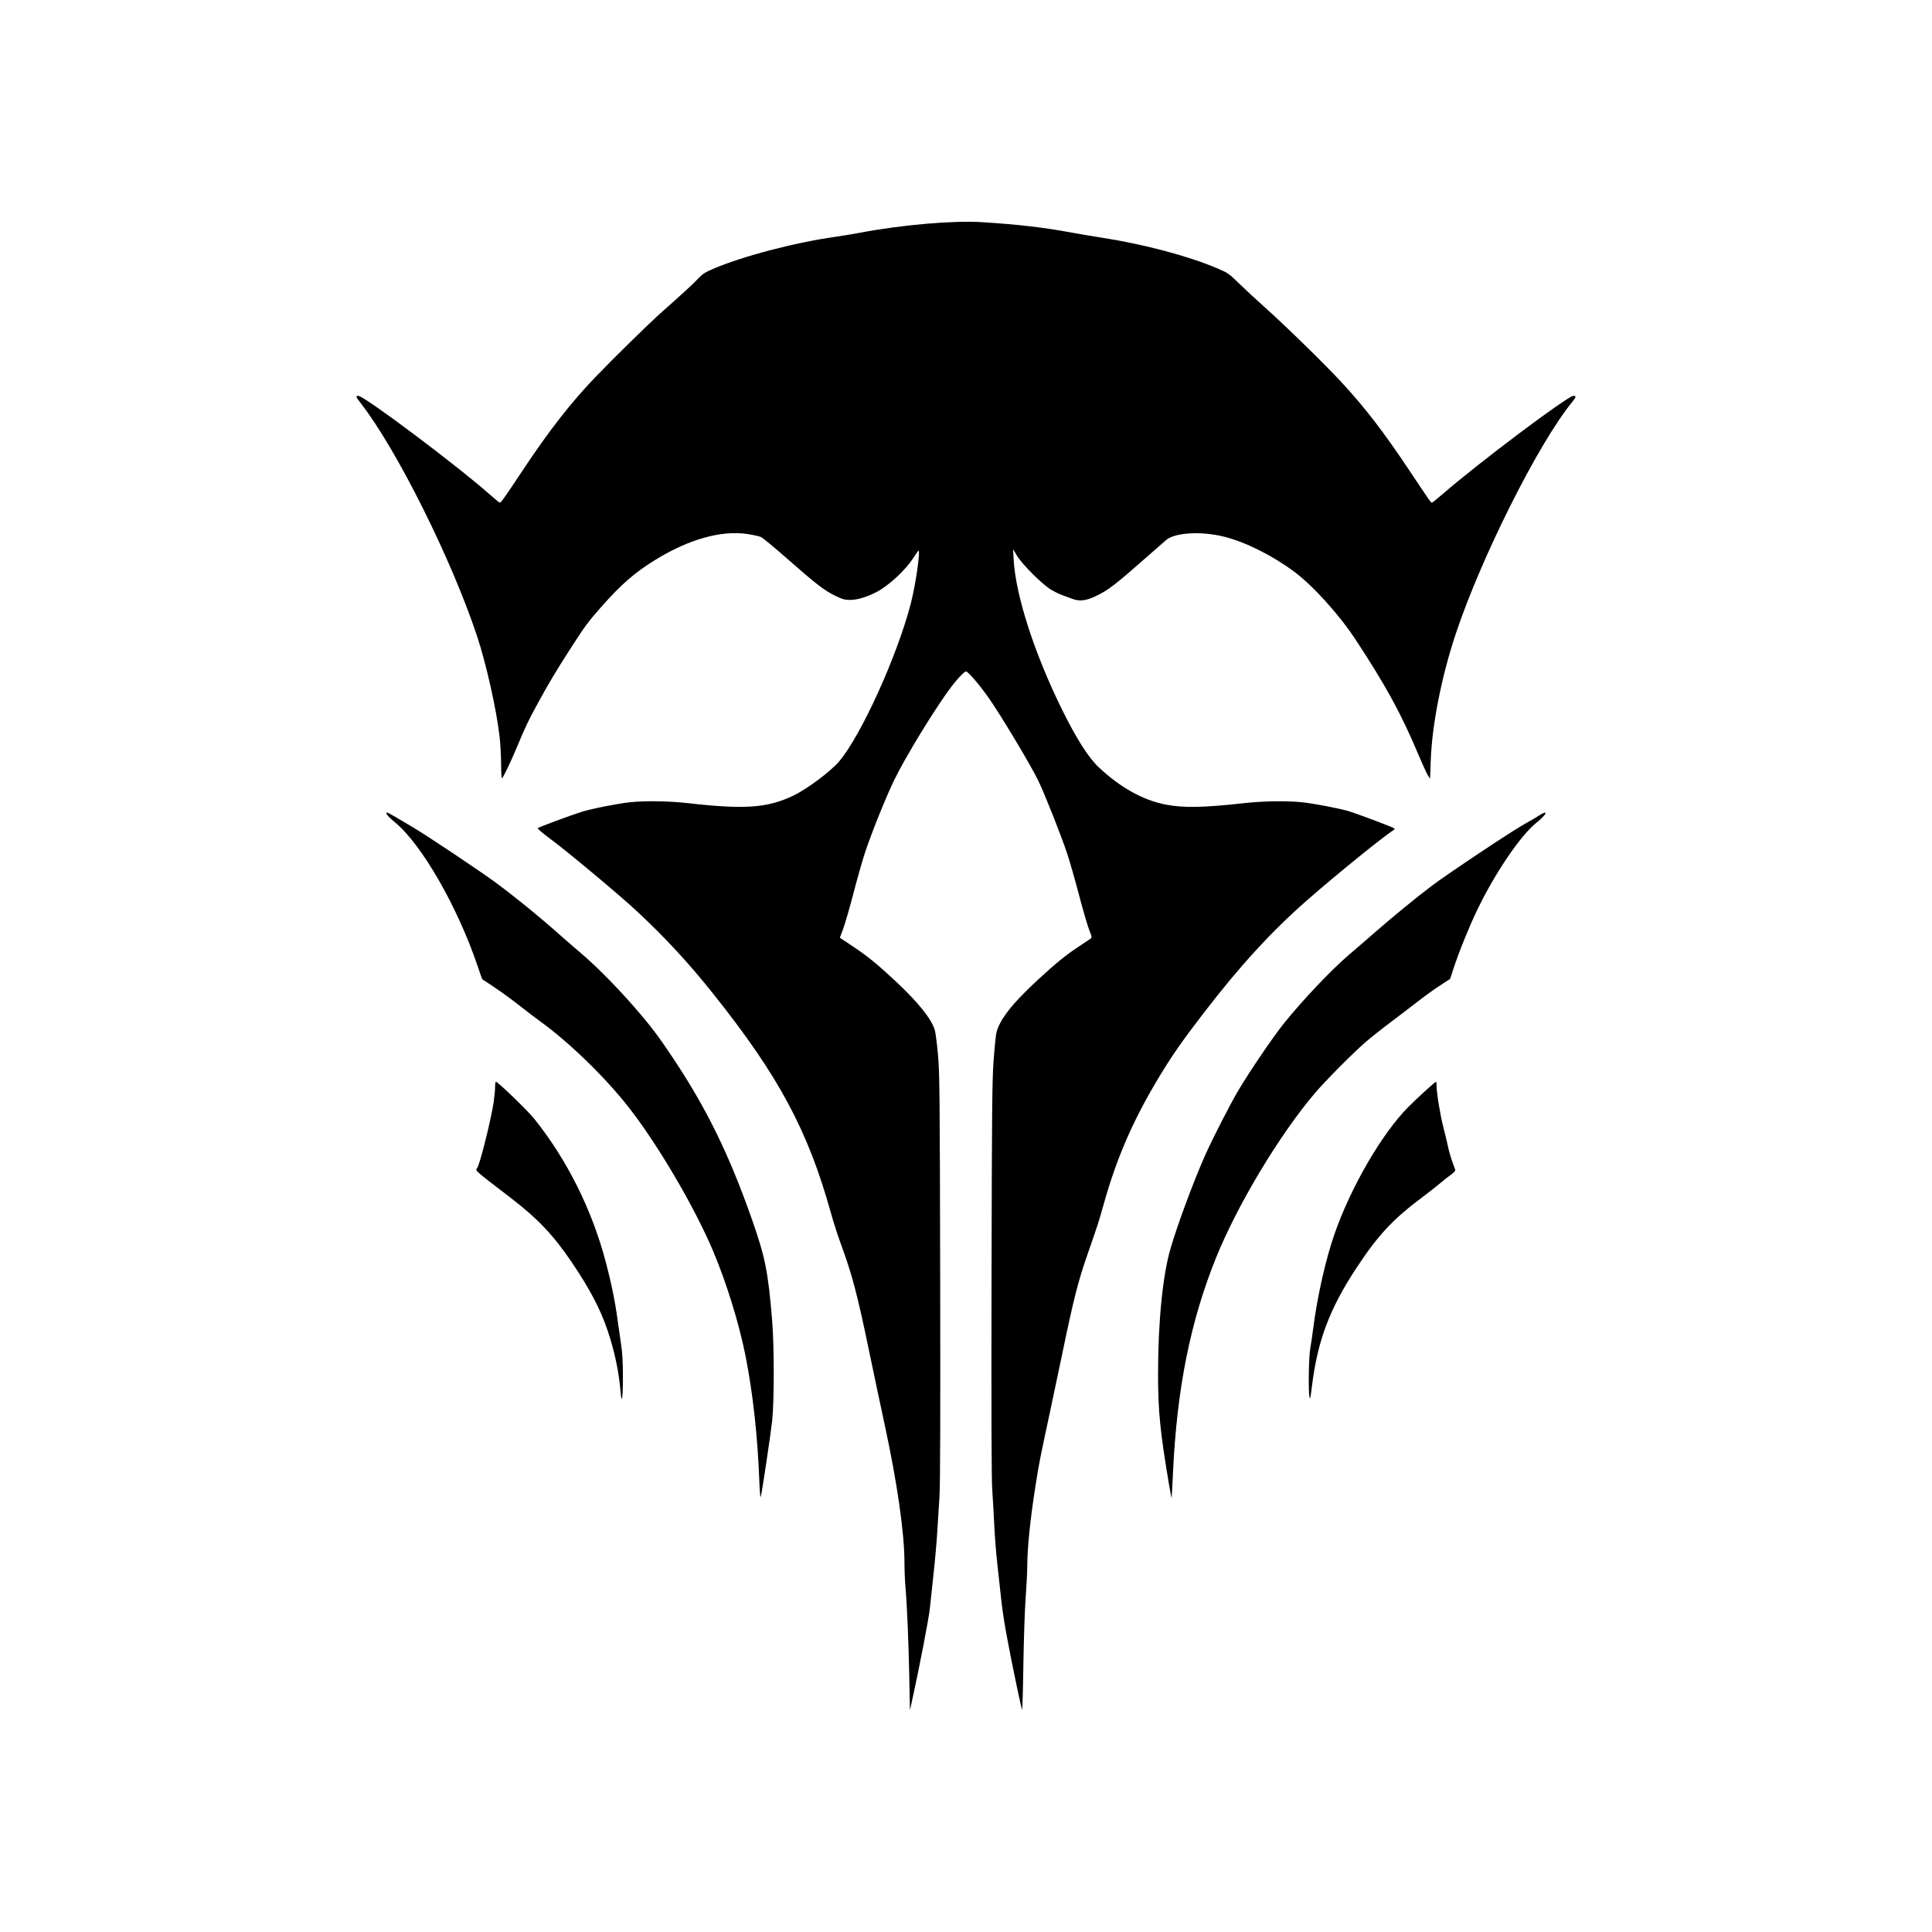
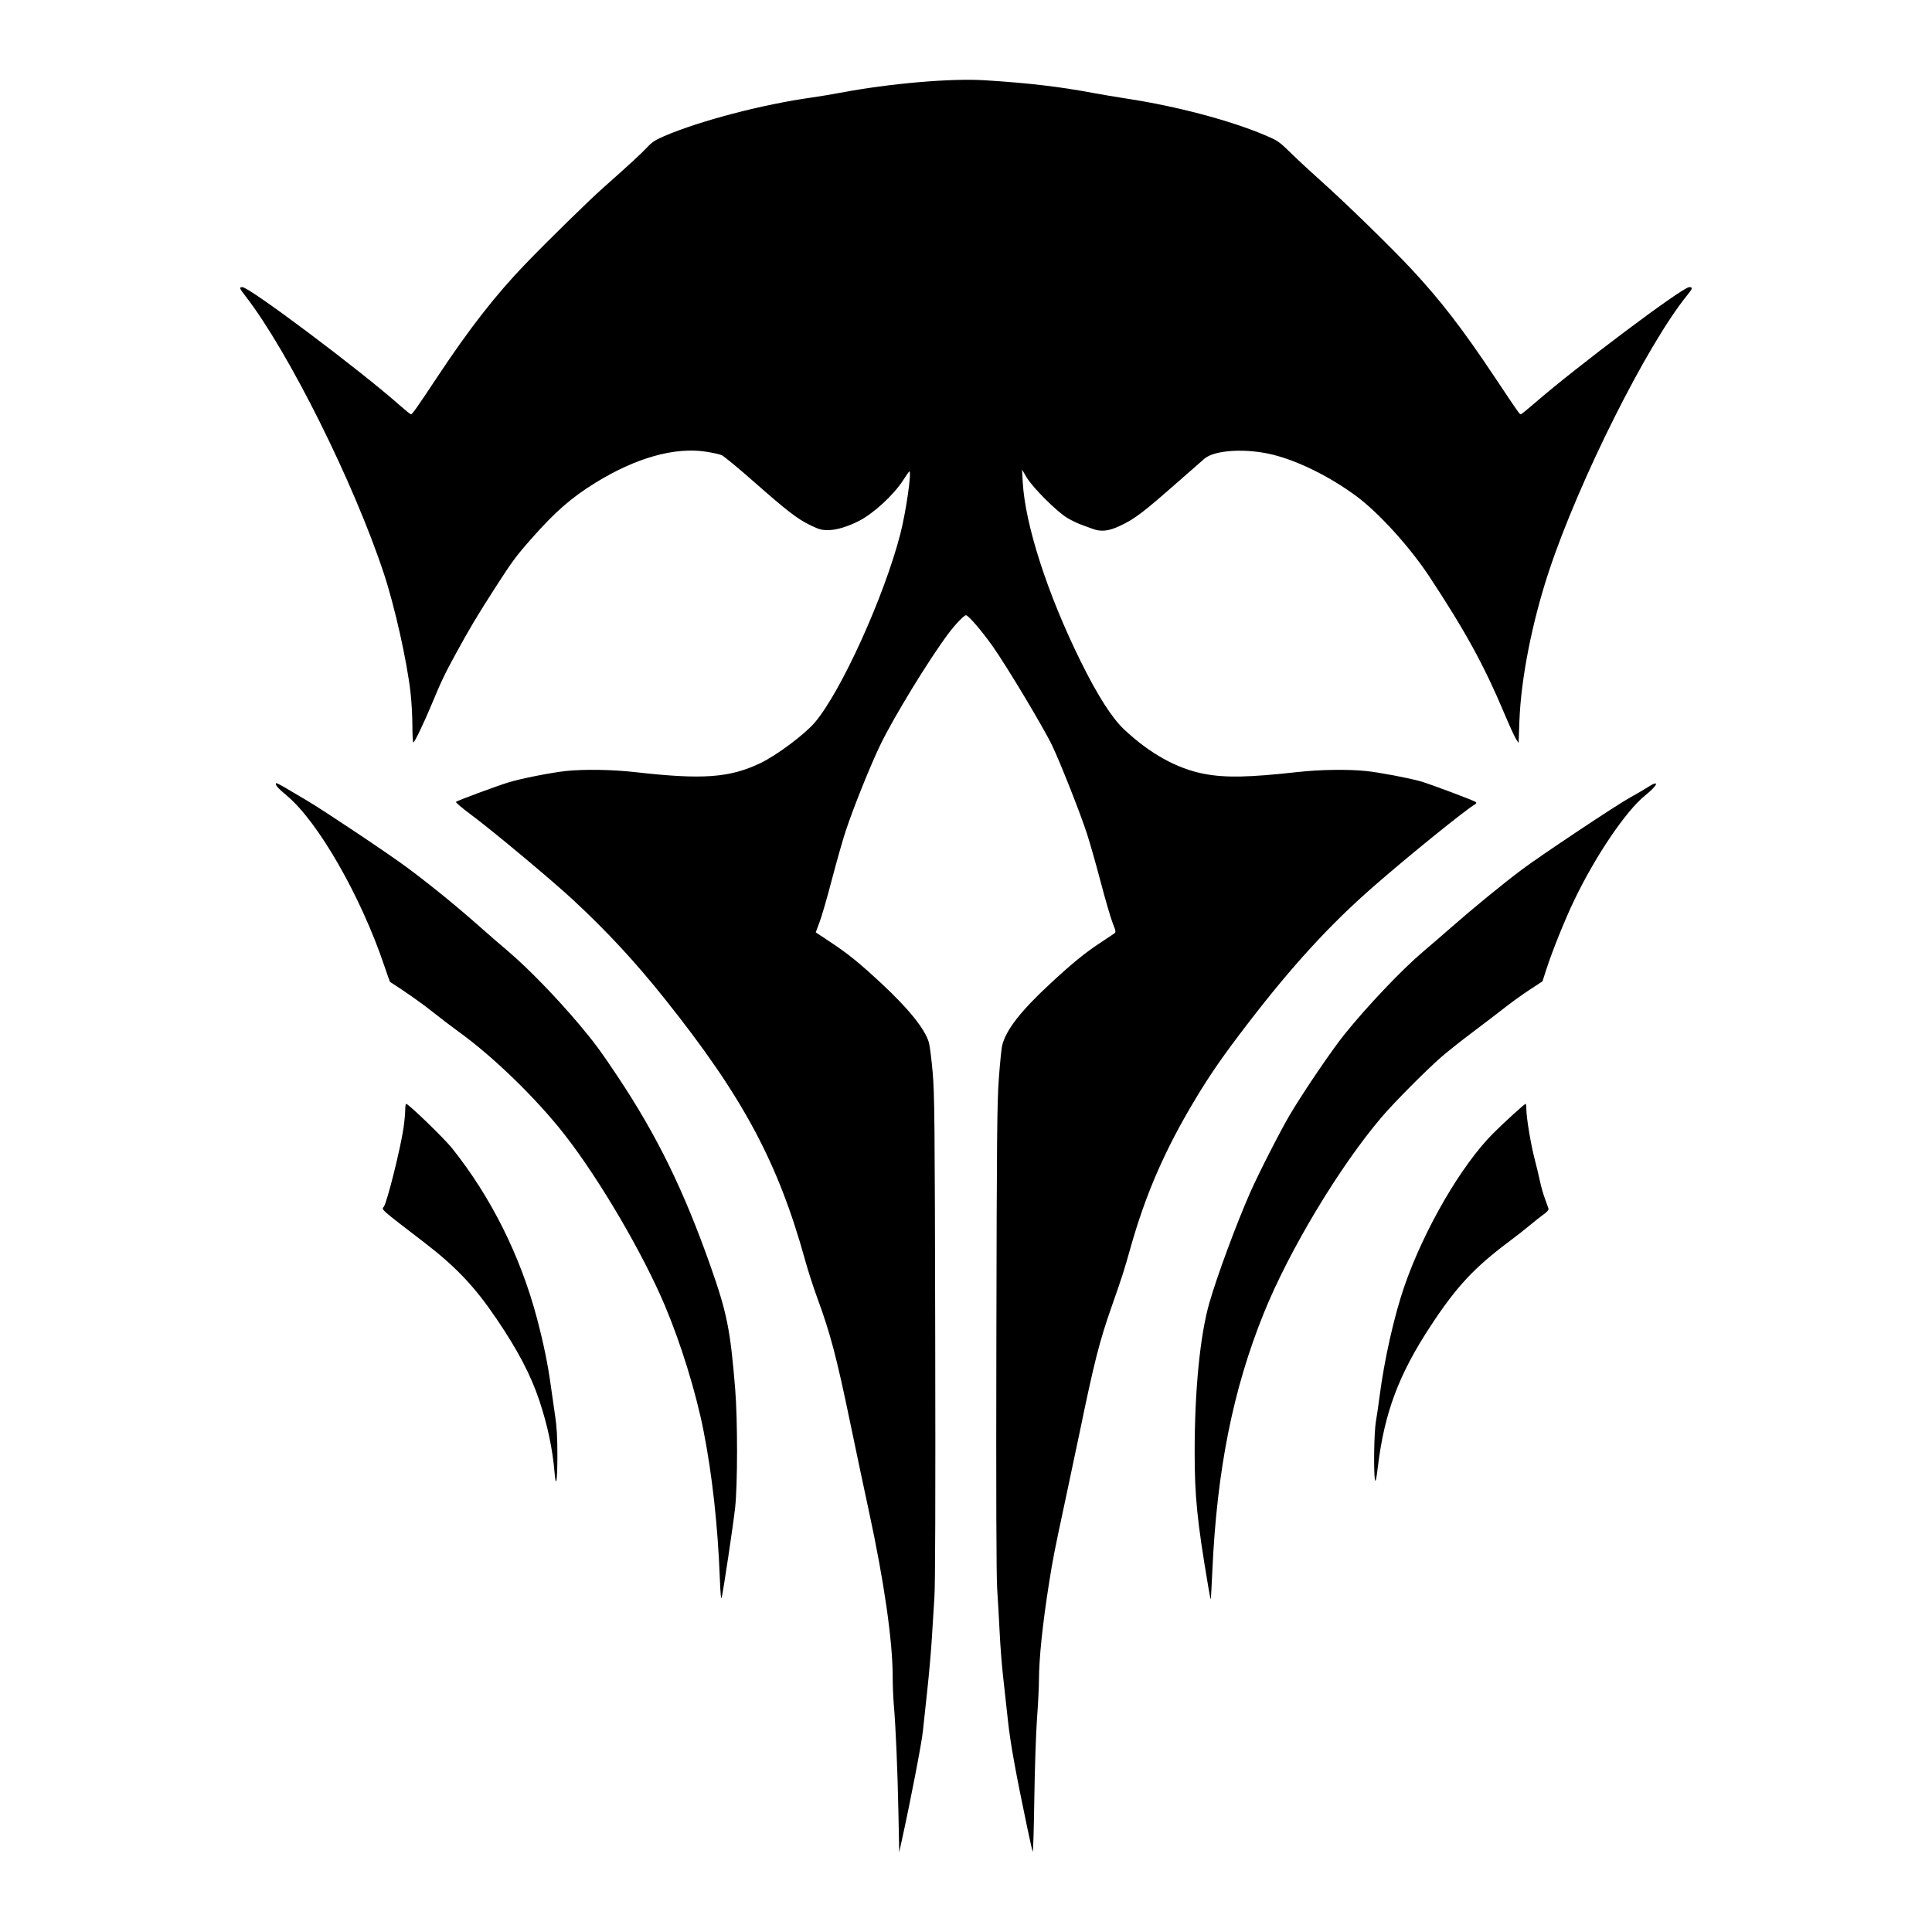
- <svg xmlns="http://www.w3.org/2000/svg" width="512mm" height="512mm" viewBox="0 0 512 512" version="1.1" id="svg1" xml:space="preserve">
-   <defs id="defs1" />
-   <g id="layer1">
-     <path style="fill:#000000" d="m 270.851,453.1 c -0.096,-0.218 -0.651,-2.659 -1.232,-5.424 -2.534,-12.05 -3.761,-18.858 -4.273,-23.705 -0.298,-2.824 -0.775,-7.158 -1.06,-9.63 -0.285,-2.472 -0.636,-6.937 -0.781,-9.922 -0.145,-2.985 -0.393,-7.332 -0.552,-9.66 -0.199,-2.919 -0.257,-20.294 -0.185,-55.959 0.091,-45.34 0.159,-52.477 0.551,-57.811 0.246,-3.347 0.572,-6.606 0.724,-7.242 0.838,-3.508 4.132,-7.739 10.877,-13.972 4.87,-4.5 7.59,-6.713 11.018,-8.964 1.412,-0.927 2.777,-1.839 3.034,-2.026 0.441,-0.321 0.421,-0.457 -0.335,-2.387 -0.441,-1.126 -1.639,-5.234 -2.662,-9.128 -1.023,-3.894 -2.404,-8.748 -3.07,-10.785 -1.488,-4.556 -5.743,-15.339 -7.674,-19.447 -1.784,-3.797 -10.17,-17.799 -13.31,-22.225 -2.481,-3.497 -5.395,-6.879 -5.927,-6.879 -0.416,0 -2.42,2.098 -3.917,4.101 -4.407,5.898 -12.193,18.643 -15.188,24.863 -2.192,4.552 -5.865,13.685 -7.613,18.925 -0.655,1.965 -2.031,6.795 -3.058,10.734 -1.027,3.939 -2.268,8.241 -2.758,9.559 l -0.891,2.398 3.202,2.124 c 4.035,2.677 6.419,4.607 11.396,9.226 6.075,5.638 9.755,10.223 10.585,13.187 0.204,0.728 0.58,3.704 0.837,6.615 0.421,4.784 0.476,10.443 0.569,59.002 0.07,36.478 0.012,55.026 -0.18,57.811 -0.156,2.256 -0.408,6.304 -0.56,8.996 -0.152,2.692 -0.63,8.109 -1.061,12.039 -0.431,3.929 -0.853,7.858 -0.936,8.731 -0.239,2.493 -2.717,15.35 -4.666,24.209 l -0.611,2.778 -0.179,-8.996 c -0.187,-9.381 -0.592,-18.842 -1.021,-23.812 -0.138,-1.601 -0.252,-4.432 -0.253,-6.291 -0.005,-7.907 -1.911,-21.178 -5.271,-36.703 -1.024,-4.729 -2.887,-13.54 -4.14,-19.579 -3.106,-14.963 -4.456,-20.074 -7.44,-28.178 -0.804,-2.183 -1.989,-5.874 -2.635,-8.202 -6.051,-21.828 -13.855,-36.371 -31.161,-58.066 -6.617,-8.296 -12.819,-14.999 -20.396,-22.044 -4.685,-4.356 -18.205,-15.645 -22.843,-19.074 -1.941,-1.435 -3.429,-2.704 -3.307,-2.82 0.28,-0.266 8.777,-3.421 11.599,-4.306 2.695,-0.845 9.554,-2.208 12.888,-2.56 4.029,-0.426 10.324,-0.325 15.357,0.246 15.046,1.708 21.044,1.279 27.904,-1.999 3.624,-1.731 9.877,-6.404 12.135,-9.068 5.856,-6.909 15.447,-28.071 19.023,-41.972 1.24,-4.819 2.554,-13.909 2.007,-13.884 -0.082,0.004 -0.685,0.852 -1.34,1.884 -2.085,3.287 -6.627,7.484 -9.894,9.141 -2.551,1.294 -4.982,2.024 -6.786,2.038 -1.496,0.011 -2.034,-0.133 -3.969,-1.063 -2.911,-1.401 -5.148,-3.121 -12.689,-9.761 -3.42,-3.011 -6.61,-5.645 -7.09,-5.854 -0.48,-0.208 -2.087,-0.563 -3.572,-0.787 -6.941,-1.05 -15.592,1.395 -24.557,6.941 -5.363,3.317 -8.932,6.436 -14.197,12.403 -3.51,3.978 -4.275,5.015 -8.197,11.113 -3.842,5.973 -5.576,8.878 -8.607,14.42 -2.499,4.57 -3.333,6.319 -5.486,11.509 -1.613,3.889 -3.75,8.334 -4.006,8.334 -0.123,0 -0.223,-1.697 -0.224,-3.77 -1.8e-4,-2.074 -0.185,-5.378 -0.412,-7.342 -0.821,-7.133 -3.517,-19.16 -5.93,-26.458 -6.714,-20.305 -21.262,-49.47 -30.808,-61.764 -1.355,-1.746 -1.444,-2.001 -0.697,-2.001 1.581,0 25.998,18.317 34.863,26.154 1.342,1.186 2.541,2.157 2.666,2.157 0.293,0 1.359,-1.513 6.058,-8.599 7.005,-10.561 12.864,-18.062 19.427,-24.871 5.088,-5.278 14.142,-14.144 17.299,-16.94 5.602,-4.962 8.55,-7.676 9.79,-9.014 1.079,-1.165 1.786,-1.627 3.836,-2.507 7.883,-3.386 21.862,-7.045 32.676,-8.555 1.601,-0.223 4.495,-0.706 6.432,-1.072 11.005,-2.081 24.652,-3.263 32.185,-2.788 9.684,0.611 16.602,1.416 23.824,2.773 1.892,0.355 5.464,0.956 7.938,1.334 10.924,1.671 22.849,4.829 30.524,8.084 2.99,1.268 3.161,1.386 5.992,4.147 1.603,1.563 4.58,4.322 6.615,6.13 5.211,4.632 15.746,14.905 20.174,19.673 6.457,6.953 11.263,13.191 18.359,23.831 5.481,8.217 5.577,8.354 5.868,8.365 0.121,0.005 1.431,-1.045 2.91,-2.333 9.443,-8.216 33.084,-25.969 34.581,-25.969 0.817,0 0.747,0.319 -0.375,1.696 -8.963,11.004 -24.127,41.239 -30.847,61.504 -3.747,11.301 -6.228,23.883 -6.58,33.372 l -0.181,4.895 -0.592,-0.926 c -0.326,-0.509 -1.494,-3.069 -2.595,-5.689 -4.492,-10.68 -8.662,-18.293 -16.668,-30.427 -4.356,-6.603 -11.283,-14.232 -16.253,-17.9 -5.838,-4.309 -12.752,-7.755 -18.455,-9.198 -5.981,-1.513 -13.061,-1.115 -15.365,0.865 -0.533,0.458 -2.935,2.563 -5.337,4.677 -8.345,7.344 -10.058,8.652 -13.403,10.241 -2.566,1.219 -4.288,1.399 -6.229,0.652 -0.772,-0.297 -1.94,-0.727 -2.596,-0.955 -0.655,-0.228 -1.96,-0.862 -2.9,-1.409 -2.286,-1.332 -7.75,-6.772 -9.102,-9.065 l -1.015,-1.72 0.154,2.778 c 0.527,9.507 5.503,24.915 12.858,39.82 3.763,7.626 6.983,12.678 9.71,15.238 5.746,5.392 11.78,8.738 17.827,9.885 4.713,0.894 9.925,0.794 20.623,-0.394 5.12,-0.569 11.188,-0.665 15.384,-0.244 2.81,0.282 9.537,1.552 12.133,2.291 2.074,0.59 11.987,4.312 12.303,4.618 0.175,0.17 0.112,0.343 -0.185,0.51 -2.058,1.161 -15.054,11.687 -22.74,18.417 -9.586,8.394 -17.887,17.447 -27.701,30.21 -5.509,7.165 -8.406,11.333 -11.793,16.968 -6.773,11.269 -11.067,21.125 -14.468,33.205 -1.441,5.12 -1.75,6.08 -4.162,12.967 -2.715,7.749 -3.878,12.313 -7.048,27.646 -0.677,3.274 -2.174,10.358 -3.327,15.743 -2.445,11.415 -2.689,12.661 -3.554,18.124 -1.449,9.152 -2.244,16.812 -2.252,21.696 -0.003,1.528 -0.196,5.338 -0.429,8.467 -0.233,3.129 -0.504,11.165 -0.603,17.859 -0.099,6.694 -0.258,11.992 -0.354,11.774 z m -69.625,-60.722 c -0.442,-11.756 -1.689,-23.067 -3.632,-32.941 -1.686,-8.572 -5.054,-19.475 -8.623,-27.914 -4.924,-11.644 -14.524,-28.016 -22.223,-37.896 -6.324,-8.116 -15.956,-17.47 -23.788,-23.101 -1.297,-0.932 -3.804,-2.846 -5.572,-4.252 -2.519,-2.004 -5.982,-4.444 -9.569,-6.744 -0.046,-0.029 -0.605,-1.602 -1.242,-3.496 -5.239,-15.564 -14.784,-32.209 -21.794,-38.009 -1.916,-1.585 -2.616,-2.409 -2.307,-2.717 0.065,-0.065 1.109,0.47 2.321,1.188 1.212,0.718 3.275,1.938 4.585,2.711 3.81,2.248 18.182,11.86 22.225,14.865 5.444,4.045 11.516,9.003 16.801,13.718 1.237,1.103 3.737,3.268 5.556,4.811 4.575,3.88 10.944,10.436 16.103,16.573 3.206,3.815 4.714,5.86 8.414,11.415 8.772,13.169 14.747,25.382 20.713,42.333 3.619,10.283 4.378,14.083 5.447,27.252 0.553,6.818 0.545,21.278 -0.016,26.381 -0.417,3.797 -2.644,18.668 -3.003,20.053 -0.133,0.511 -0.273,-0.995 -0.395,-4.233 z m 108.614,1.262 c -2.396,-14.194 -2.941,-19.645 -2.942,-29.44 -0.002,-13.849 1.205,-26.06 3.291,-33.289 1.742,-6.04 5.994,-17.523 9.08,-24.522 1.892,-4.292 6.87,-14.025 8.948,-17.498 3.163,-5.286 9.219,-14.186 12.037,-17.691 5.012,-6.234 12.734,-14.361 17.44,-18.354 1.819,-1.544 4.827,-4.139 6.684,-5.769 4.521,-3.966 11.039,-9.297 15.192,-12.424 4.235,-3.189 21.426,-14.636 24.386,-16.238 1.21,-0.655 2.911,-1.651 3.779,-2.214 2.745,-1.778 2.321,-0.494 -0.619,1.876 -4.245,3.422 -10.979,13.376 -15.712,23.224 -2.096,4.361 -4.855,11.197 -6.219,15.405 l -0.876,2.705 -2.79,1.823 c -1.535,1.003 -4.041,2.804 -5.568,4.002 -1.528,1.198 -4.802,3.699 -7.276,5.556 -2.474,1.857 -5.569,4.314 -6.879,5.458 -3.43,2.998 -10.486,10.102 -13.246,13.337 -9.381,10.997 -20.593,29.643 -26.263,43.678 -6.841,16.933 -10.41,34.761 -11.437,57.128 -0.164,3.565 -0.329,6.514 -0.367,6.554 -0.038,0.039 -0.326,-1.449 -0.64,-3.307 z m 37.188,-23.322 c -0.339,-1.653 -0.202,-10.64 0.197,-12.908 0.209,-1.188 0.568,-3.629 0.797,-5.424 1.073,-8.394 3.283,-18.201 5.607,-24.881 4.375,-12.576 12.627,-26.766 19.669,-33.823 2.442,-2.447 7.012,-6.606 7.26,-6.606 0.084,0 0.154,0.506 0.154,1.124 0.002,1.893 0.981,7.835 1.82,11.046 0.437,1.673 0.98,3.936 1.206,5.027 0.226,1.091 0.716,2.818 1.089,3.836 0.373,1.019 0.739,2.043 0.815,2.276 0.093,0.288 -0.286,0.727 -1.18,1.369 -0.724,0.52 -2.073,1.586 -2.997,2.368 -0.924,0.782 -2.93,2.356 -4.458,3.497 -7.911,5.908 -11.843,10.13 -17.603,18.901 -7.082,10.784 -10.266,19.276 -11.73,31.29 -0.356,2.921 -0.505,3.593 -0.646,2.907 z m -182.578,-1.562 c -0.443,-5.27 -1.574,-10.62 -3.398,-16.066 -1.909,-5.701 -4.752,-11.125 -9.515,-18.16 -4.886,-7.216 -9.035,-11.59 -16.226,-17.107 -9.721,-7.457 -9.42,-7.191 -8.868,-7.855 0.688,-0.829 3.7,-12.853 4.376,-17.468 0.213,-1.455 0.388,-3.271 0.389,-4.035 8.5e-4,-0.764 0.096,-1.389 0.212,-1.389 0.516,0 8.448,7.669 10.203,9.865 8.683,10.865 15.24,24.004 18.912,37.892 1.477,5.587 2.444,10.309 3.089,15.081 0.236,1.746 0.659,4.695 0.941,6.552 0.382,2.52 0.511,4.782 0.511,8.914 0,5.615 -0.313,7.502 -0.626,3.775 z" id="path1" />
-   </g>
+ <svg xmlns="http://www.w3.org/2000/svg" id="svg1" version="1.1" width="250" height="250" viewBox="0 0 250 250" class="size-9 fill-white">
+   <path id="path1" d="m133.63 239.6c-0.056-0.127-0.378-1.546-0.716-3.154-1.473-7.006-2.187-10.964-2.485-13.783-0.173-1.642-0.451-4.162-0.616-5.599-0.166-1.437-0.37-4.033-0.454-5.769-0.084-1.736-0.229-4.263-0.321-5.617-0.116-1.697-0.149-11.799-0.108-32.536 0.053-26.362 0.092-30.512 0.321-33.613 0.143-1.946 0.333-3.841 0.421-4.211 0.487-2.04 2.402-4.5 6.324-8.124 2.831-2.616 4.413-3.903 6.406-5.212 0.821-0.539 1.615-1.069 1.764-1.178 0.256-0.186 0.245-0.266-0.195-1.388-0.256-0.655-0.953-3.043-1.548-5.307-0.595-2.264-1.398-5.086-1.785-6.271-0.865-2.649-3.339-8.919-4.462-11.307-1.038-2.208-5.913-10.349-7.739-12.922-1.443-2.033-3.137-4-3.446-4-0.242 0-1.407 1.22-2.277 2.385-2.563 3.429-7.089 10.84-8.831 14.456-1.274 2.647-3.41 7.957-4.426 11.004-0.381 1.142-1.181 3.951-1.778 6.241-0.597 2.29-1.319 4.791-1.604 5.558l-0.518 1.394 1.862 1.235c2.346 1.556 3.732 2.679 6.626 5.364 3.532 3.278 5.672 5.944 6.155 7.667 0.119 0.423 0.337 2.154 0.486 3.846 0.245 2.782 0.277 6.072 0.331 34.306 0.041 21.21 7e-3 31.994-0.105 33.613-0.091 1.312-0.237 3.665-0.326 5.231-0.088 1.565-0.366 4.715-0.617 7s-0.496 4.569-0.544 5.077c-0.139 1.449-1.58 8.925-2.713 14.076l-0.355 1.615-0.104-5.23c-0.109-5.454-0.344-10.955-0.593-13.845-0.08-0.931-0.146-2.577-0.147-3.658-3e-3 -4.597-1.111-12.313-3.065-21.34-0.595-2.75-1.678-7.873-2.407-11.384-1.806-8.7-2.591-11.672-4.326-16.384-0.467-1.269-1.157-3.415-1.532-4.769-3.518-12.692-8.056-21.147-18.118-33.761-3.848-4.823-7.454-8.721-11.859-12.817-2.724-2.533-10.585-9.097-13.282-11.09-1.129-0.834-1.994-1.572-1.923-1.639 0.163-0.155 5.103-1.989 6.744-2.503 1.567-0.491 5.555-1.284 7.494-1.489 2.342-0.248 6.003-0.189 8.929 0.143 8.748 0.993 12.236 0.743 16.224-1.162 2.107-1.007 5.743-3.723 7.055-5.272 3.405-4.017 8.981-16.322 11.061-24.404 0.721-2.802 1.485-8.087 1.167-8.072-0.048 2e-3 -0.398 0.495-0.779 1.095-1.212 1.911-3.853 4.351-5.752 5.315-1.483 0.753-2.897 1.177-3.946 1.185-0.87 0.007-1.183-0.077-2.308-0.618-1.693-0.814-2.993-1.815-7.378-5.675-1.988-1.751-3.844-3.282-4.122-3.403s-1.214-0.327-2.077-0.458c-4.036-0.61-9.066 0.811-14.278 4.036-3.118 1.929-5.194 3.742-8.254 7.211-2.041 2.313-2.486 2.916-4.766 6.461-2.234 3.473-3.242 5.162-5.004 8.384-1.453 2.657-1.938 3.674-3.19 6.692-0.938 2.261-2.18 4.846-2.329 4.846-0.071 0-0.13-0.986-0.13-2.192-1.08e-4 -1.206-0.108-3.127-0.239-4.269-0.478-4.147-2.045-11.14-3.448-15.384-3.904-11.806-12.362-28.763-17.913-35.911-0.788-1.015-0.84-1.163-0.406-1.163 0.919 0 15.116 10.65 20.271 15.207 0.78 0.69 1.478 1.254 1.55 1.254 0.17 0 0.79-0.88 3.522-5 4.073-6.141 7.479-10.502 11.295-14.461 2.958-3.069 8.223-8.224 10.058-9.85 3.257-2.885 4.971-4.463 5.692-5.241 0.627-0.677 1.039-0.946 2.231-1.458 4.584-1.968 12.711-4.096 18.999-4.974 0.931-0.13 2.614-0.41 3.74-0.623 6.399-1.21 14.333-1.897 18.714-1.621 5.631 0.355 9.653 0.823 13.852 1.613 1.1 0.207 3.177 0.556 4.615 0.776 6.352 0.972 13.285 2.808 17.748 4.7 1.739 0.737 1.838 0.806 3.484 2.411 0.932 0.909 2.663 2.513 3.846 3.564 3.03 2.693 9.155 8.666 11.73 11.438 3.754 4.043 6.548 7.67 10.675 13.856 3.187 4.778 3.242 4.857 3.412 4.864 0.07 3e-3 0.832-0.608 1.692-1.356 5.49-4.777 19.236-15.099 20.107-15.099 0.475 0 0.434 0.186-0.218 0.986-5.212 6.398-14.028 23.978-17.935 35.76-2.179 6.571-3.621 13.886-3.826 19.404l-0.105 2.846-0.344-0.538c-0.189-0.296-0.868-1.784-1.509-3.308-2.612-6.21-5.036-10.636-9.691-17.691-2.533-3.839-6.561-8.275-9.45-10.408-3.394-2.506-7.414-4.509-10.73-5.348-3.478-0.88-7.594-0.648-8.934 0.503-0.31 0.267-1.706 1.49-3.103 2.719-4.852 4.27-5.848 5.031-7.793 5.955-1.492 0.709-2.493 0.813-3.622 0.379-0.449-0.173-1.128-0.423-1.509-0.555-0.381-0.132-1.14-0.501-1.686-0.82-1.329-0.774-4.506-3.938-5.292-5.271l-0.59-1 0.09 1.615c0.307 5.528 3.199 14.486 7.476 23.152 2.188 4.434 4.06 7.372 5.646 8.86 3.341 3.135 6.849 5.08 10.365 5.747 2.74 0.52 5.771 0.462 11.991-0.229 2.977-0.331 6.505-0.387 8.945-0.142 1.634 0.164 5.545 0.903 7.054 1.332 1.206 0.343 6.969 2.507 7.153 2.685 0.102 0.099 0.065 0.199-0.108 0.297-1.197 0.675-8.753 6.795-13.221 10.708-5.574 4.88-10.4 10.144-16.106 17.565-3.203 4.166-4.888 6.589-6.857 9.866-3.938 6.552-6.435 12.283-8.412 19.306-0.838 2.977-1.017 3.535-2.42 7.54-1.578 4.506-2.255 7.159-4.098 16.074-0.394 1.904-1.264 6.023-1.935 9.153-1.421 6.637-1.563 7.361-2.066 10.538-0.842 5.321-1.305 9.775-1.31 12.615-2e-3 0.888-0.114 3.104-0.249 4.923-0.136 1.819-0.293 6.492-0.35 10.384-0.057 3.892-0.15 6.973-0.206 6.846zm-40.482-35.306c-0.257-6.835-0.982-13.412-2.112-19.153-0.98-4.984-2.939-11.323-5.013-16.23-2.863-6.77-8.445-16.289-12.921-22.034-3.677-4.719-9.277-10.157-13.831-13.431-0.754-0.542-2.212-1.655-3.24-2.472-1.465-1.165-3.478-2.584-5.564-3.921-0.027-0.017-0.352-0.932-0.722-2.033-3.046-9.049-8.596-18.727-12.672-22.1-1.114-0.922-1.521-1.401-1.342-1.58 0.038-0.038 0.645 0.273 1.35 0.691 0.705 0.418 1.904 1.127 2.666 1.576 2.216 1.307 10.571 6.896 12.922 8.643 3.165 2.352 6.696 5.235 9.769 7.976 0.719 0.642 2.173 1.9 3.231 2.797 2.66 2.256 6.363 6.068 9.363 9.636 1.864 2.218 2.741 3.408 4.892 6.637 5.1 7.657 8.575 14.758 12.043 24.614 2.104 5.979 2.546 8.188 3.167 15.845 0.322 3.964 0.317 12.372-0.009 15.339-0.242 2.208-1.537 10.854-1.746 11.659-0.077 0.297-0.159-0.578-0.23-2.461zm63.151 0.734c-1.393-8.253-1.71-11.422-1.711-17.117-9.8e-4 -8.052 0.701-15.152 1.913-19.355 1.013-3.512 3.485-10.189 5.279-14.258 1.1-2.495 3.994-8.155 5.203-10.174 1.839-3.073 5.36-8.248 6.999-10.286 2.914-3.624 7.404-8.35 10.14-10.671 1.058-0.897 2.806-2.407 3.886-3.354 2.628-2.306 6.418-5.405 8.833-7.223 2.463-1.854 12.458-8.51 14.179-9.441 0.703-0.381 1.692-0.96 2.197-1.287 1.596-1.034 1.35-0.287-0.36 1.091-2.468 1.99-6.384 7.777-9.136 13.503-1.219 2.536-2.823 6.51-3.616 8.957l-0.509 1.573-1.622 1.06c-0.892 0.583-2.349 1.63-3.238 2.327-0.888 0.697-2.792 2.151-4.231 3.231-1.438 1.08-3.238 2.508-4 3.173-1.995 1.743-6.097 5.874-7.702 7.755-5.455 6.394-11.973 17.235-15.27 25.396-3.978 9.845-6.053 20.211-6.65 33.216-0.095 2.073-0.191 3.788-0.214 3.811-0.022 0.023-0.19-0.843-0.372-1.923zm21.623-13.56c-0.197-0.961-0.117-6.186 0.115-7.505 0.122-0.691 0.33-2.11 0.464-3.154 0.624-4.88 1.909-10.583 3.26-14.467 2.544-7.312 7.342-15.562 11.436-19.666 1.42-1.423 4.077-3.841 4.221-3.841 0.049 0 0.089 0.294 0.09 0.654 9.9e-4 1.101 0.57 4.555 1.058 6.423 0.254 0.973 0.57 2.288 0.701 2.923s0.416 1.638 0.633 2.231c0.217 0.592 0.43 1.188 0.474 1.323 0.054 0.167-0.166 0.423-0.686 0.796-0.421 0.303-1.205 0.922-1.743 1.377-0.537 0.455-1.704 1.37-2.592 2.033-4.599 3.435-6.886 5.89-10.235 10.989-4.118 6.27-5.969 11.208-6.82 18.193-0.207 1.698-0.294 2.089-0.376 1.69zm-106.16-0.908c-0.257-3.064-0.915-6.175-1.976-9.341-1.11-3.314-2.763-6.468-5.532-10.559-2.841-4.196-5.253-6.739-9.434-9.946-5.652-4.336-5.477-4.181-5.156-4.567 0.4-0.482 2.151-7.473 2.545-10.156 0.124-0.846 0.226-1.902 0.226-2.346 4.83e-4 -0.444 0.056-0.808 0.123-0.808 0.3 0 4.912 4.459 5.932 5.736 5.048 6.317 8.861 13.957 10.996 22.032 0.859 3.248 1.421 5.994 1.796 8.769 0.137 1.015 0.383 2.73 0.547 3.81 0.222 1.465 0.297 2.78 0.297 5.183 0 3.265-0.182 4.362-0.364 2.195z" fill="currentColor" stroke-width=".581" />
</svg>
